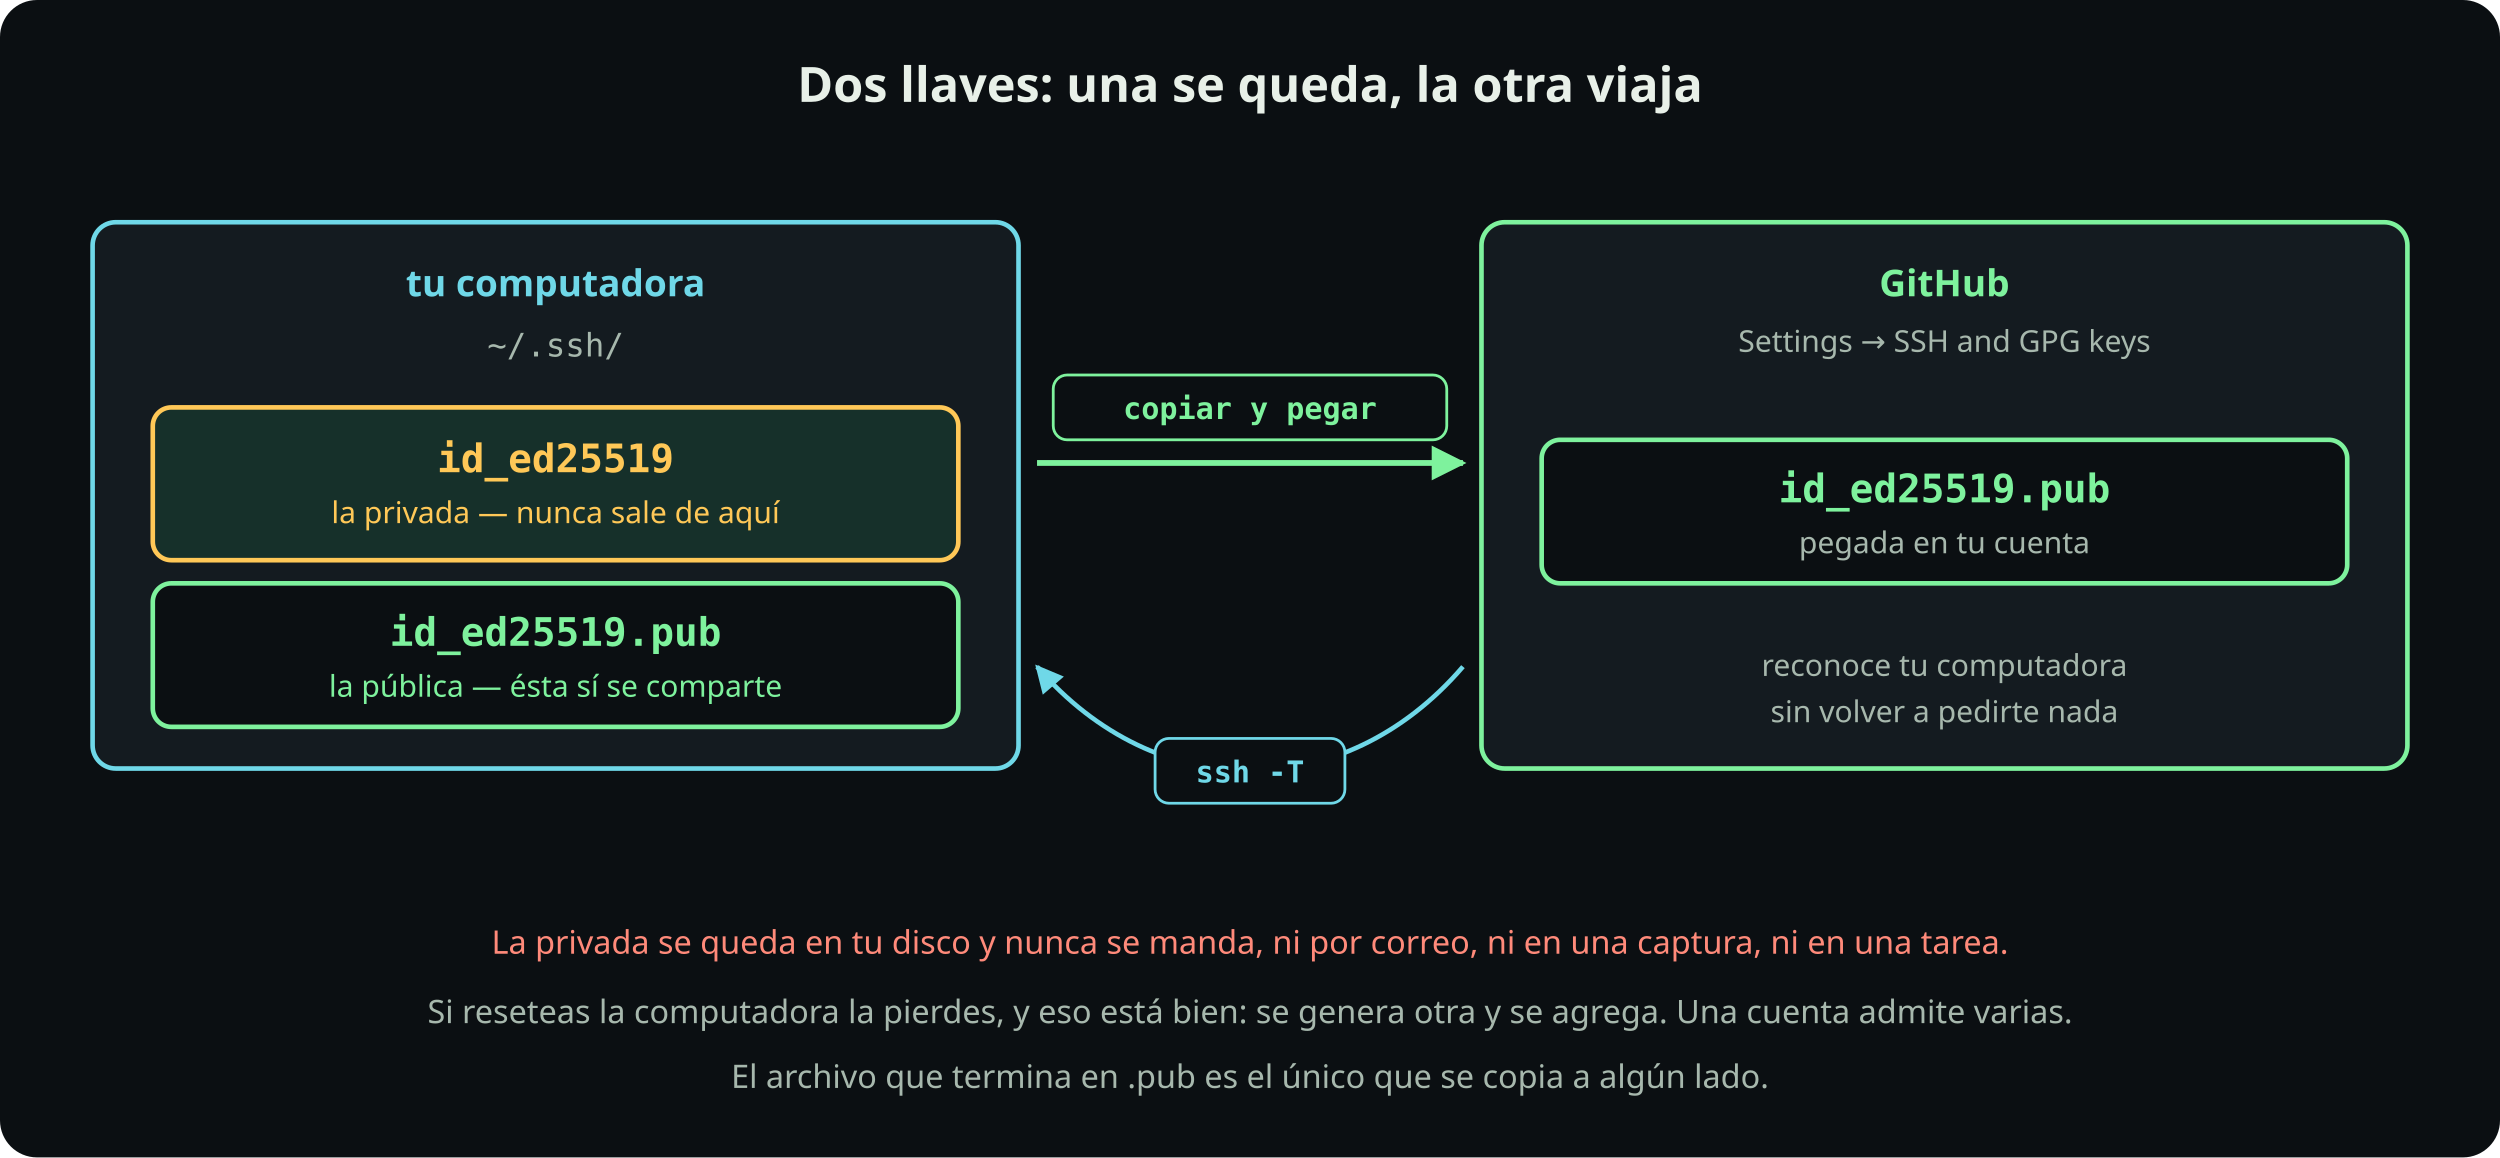
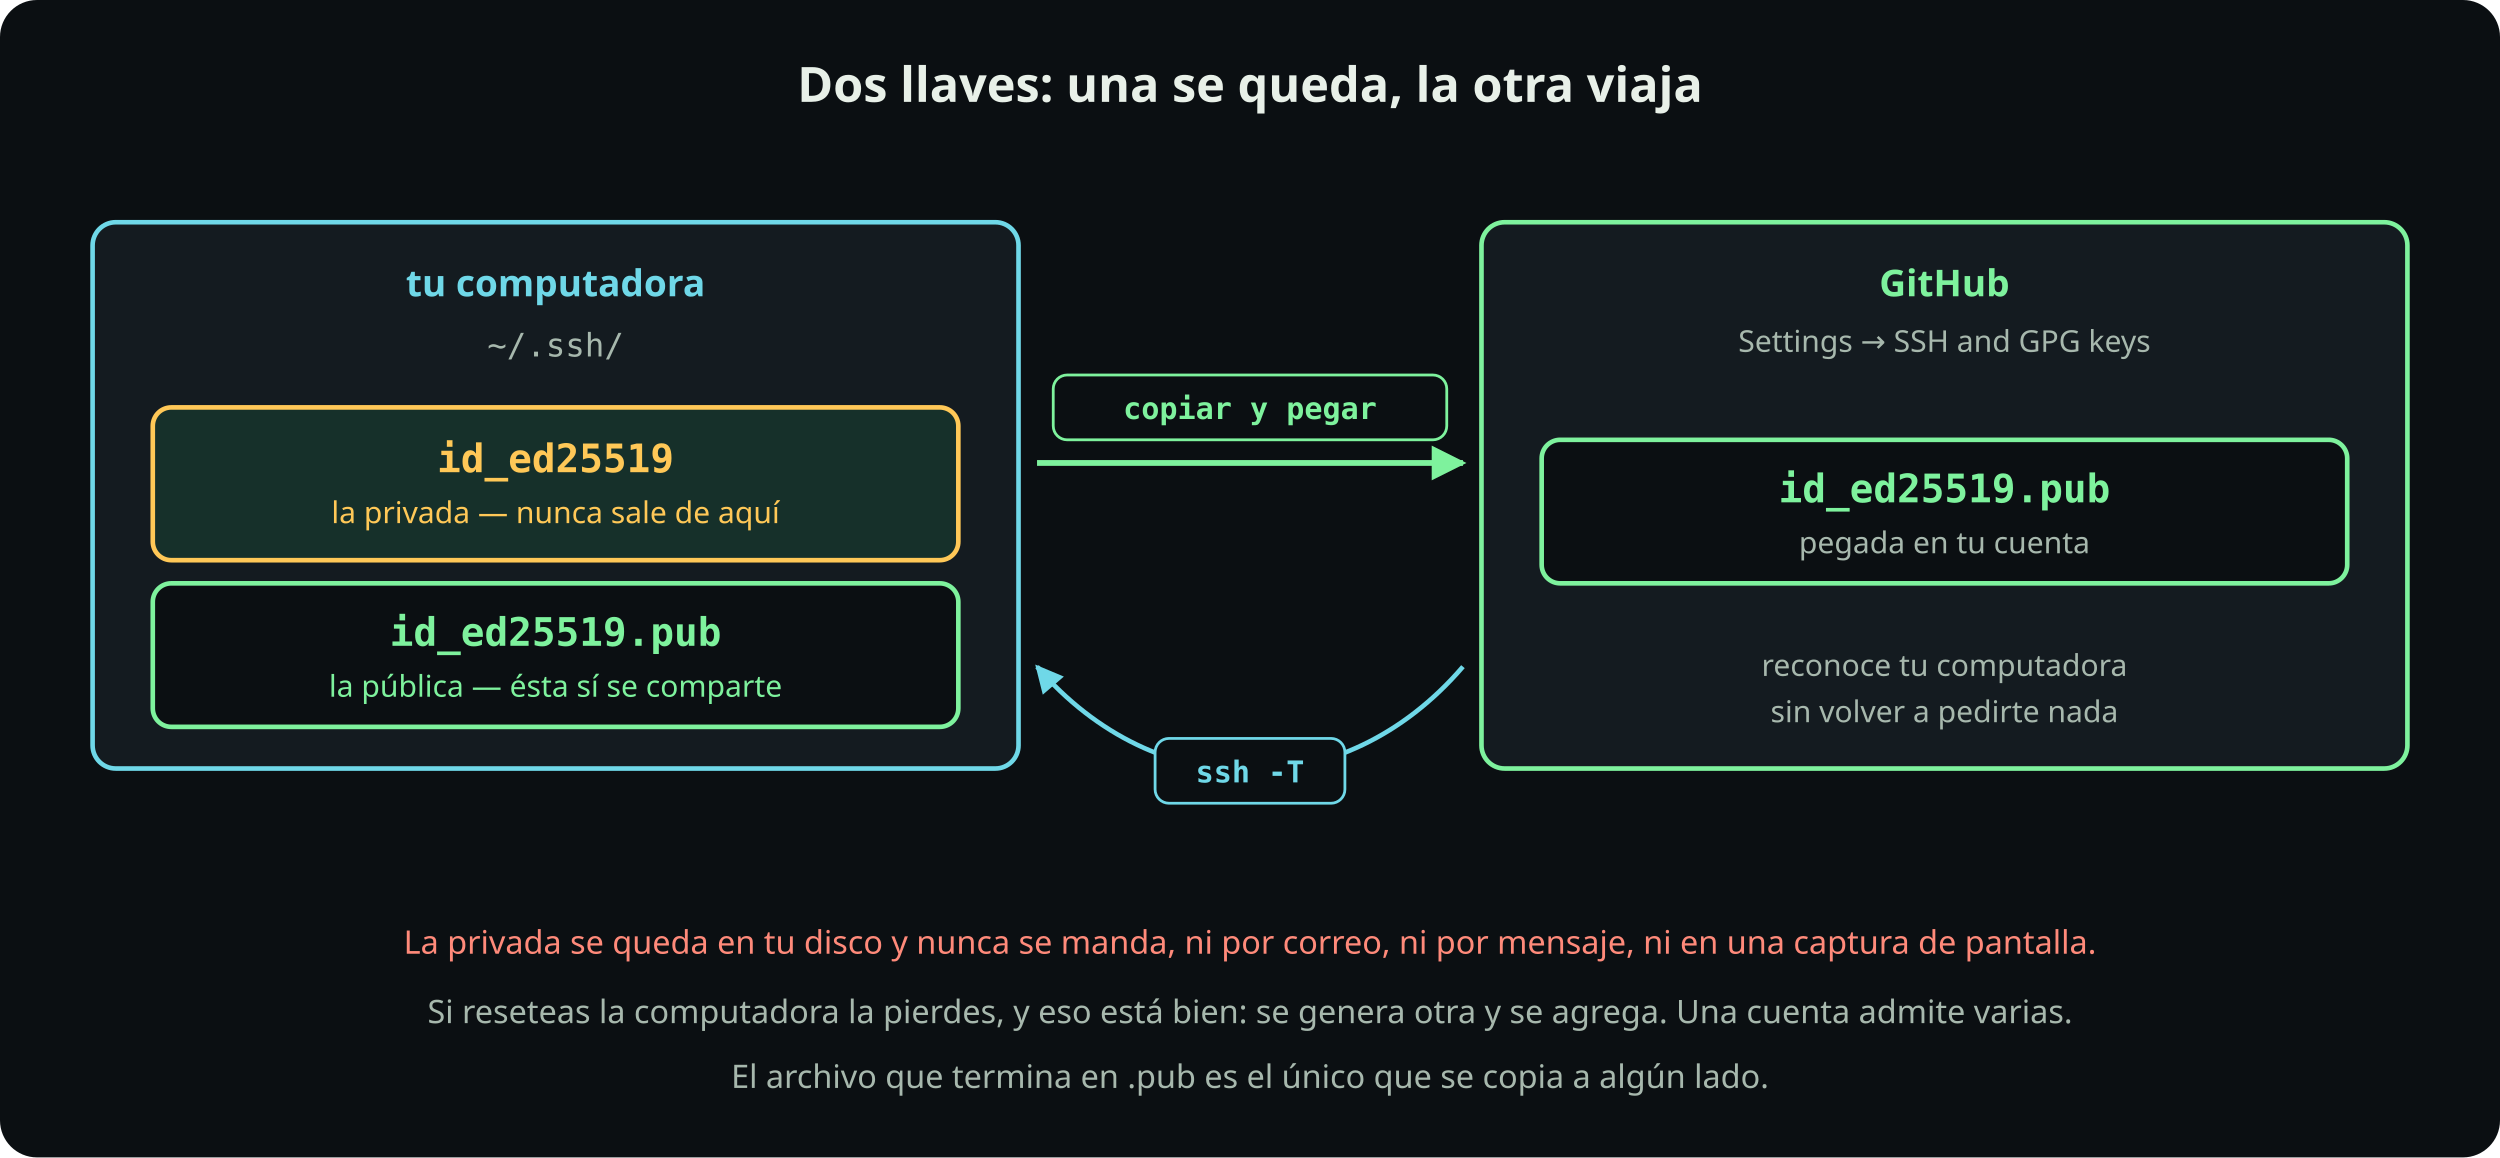
<svg xmlns="http://www.w3.org/2000/svg" width="1080" height="500" viewBox="0 0 1080 500" role="img" aria-label="A la izquierda, la carpeta punto ssh de tu computadora con dos archivos: la llave privada, que nunca sale de ahi, y la publica. A la derecha, GitHub. Una flecha lleva solo la llave publica hacia GitHub, y otra de vuelta representa la comprobacion con ssh -T">
  <rect x="0" y="0" width="1080" height="500" rx="16" fill="#0b0f12" />
  <defs>
    <marker id="f4a7a63" viewBox="0 0 10 10" refX="9" refY="5" markerWidth="6" markerHeight="6" orient="auto-start-reverse">
      <path d="M 0 0 L 10 5 L 0 10 z" fill="#4a7a63" />
    </marker>
    <marker id="f7ef29d" viewBox="0 0 10 10" refX="9" refY="5" markerWidth="6" markerHeight="6" orient="auto-start-reverse">
      <path d="M 0 0 L 10 5 L 0 10 z" fill="#7ef29d" />
    </marker>
    <marker id="fffc857" viewBox="0 0 10 10" refX="9" refY="5" markerWidth="6" markerHeight="6" orient="auto-start-reverse">
      <path d="M 0 0 L 10 5 L 0 10 z" fill="#ffc857" />
    </marker>
    <marker id="f6fd8e8" viewBox="0 0 10 10" refX="9" refY="5" markerWidth="6" markerHeight="6" orient="auto-start-reverse">
      <path d="M 0 0 L 10 5 L 0 10 z" fill="#6fd8e8" />
    </marker>
    <marker id="fc9a7ff" viewBox="0 0 10 10" refX="9" refY="5" markerWidth="6" markerHeight="6" orient="auto-start-reverse">
      <path d="M 0 0 L 10 5 L 0 10 z" fill="#c9a7ff" />
    </marker>
    <marker id="fff8a7a" viewBox="0 0 10 10" refX="9" refY="5" markerWidth="6" markerHeight="6" orient="auto-start-reverse">
      <path d="M 0 0 L 10 5 L 0 10 z" fill="#ff8a7a" />
    </marker>
    <marker id="fa7b8ad" viewBox="0 0 10 10" refX="9" refY="5" markerWidth="6" markerHeight="6" orient="auto-start-reverse">
      <path d="M 0 0 L 10 5 L 0 10 z" fill="#a7b8ad" />
    </marker>
    <marker id="fe8f0e8" viewBox="0 0 10 10" refX="9" refY="5" markerWidth="6" markerHeight="6" orient="auto-start-reverse">
      <path d="M 0 0 L 10 5 L 0 10 z" fill="#e8f0e8" />
    </marker>
  </defs>
  <text x="540.0" y="44" fill="#e8f0e8" font-family="system-ui, sans-serif" font-size="21" font-weight="600" text-anchor="middle">Dos llaves: una se queda, la otra viaja</text>
  <rect x="40" y="96" width="400" height="236" rx="10" fill="#141b20" stroke="#6fd8e8" stroke-width="2" />
  <text x="240" y="128" fill="#6fd8e8" font-family="system-ui, sans-serif" font-size="16" font-weight="600" text-anchor="middle">tu computadora</text>
  <text x="240" y="154" fill="#a7b8ad" font-family="ui-monospace, SFMono-Regular, Menlo, monospace" font-size="14" font-weight="normal" text-anchor="middle">~/.ssh/</text>
  <rect x="66" y="176" width="348" height="66" rx="8" fill="#16302a" stroke="#ffc857" stroke-width="2" />
  <text x="240" y="204" fill="#ffc857" font-family="ui-monospace, SFMono-Regular, Menlo, monospace" font-size="17" font-weight="600" text-anchor="middle">id_ed25519</text>
  <text x="240" y="226" fill="#ffc857" font-family="system-ui, sans-serif" font-size="13" font-weight="normal" text-anchor="middle">la privada — nunca sale de aquí</text>
  <rect x="66" y="252" width="348" height="62" rx="8" fill="#0b0f12" stroke="#7ef29d" stroke-width="2" />
  <text x="240" y="279" fill="#7ef29d" font-family="ui-monospace, SFMono-Regular, Menlo, monospace" font-size="17" font-weight="600" text-anchor="middle">id_ed25519.pub</text>
  <text x="240" y="301" fill="#7ef29d" font-family="system-ui, sans-serif" font-size="13" font-weight="normal" text-anchor="middle">la pública — ésta sí se comparte</text>
  <rect x="640" y="96" width="400" height="236" rx="10" fill="#141b20" stroke="#7ef29d" stroke-width="2" />
  <text x="840" y="128" fill="#7ef29d" font-family="system-ui, sans-serif" font-size="16" font-weight="600" text-anchor="middle">GitHub</text>
  <text x="840" y="152" fill="#a7b8ad" font-family="system-ui, sans-serif" font-size="13" font-weight="normal" text-anchor="middle">Settings → SSH and GPG keys</text>
  <rect x="666" y="190" width="348" height="62" rx="8" fill="#0b0f12" stroke="#7ef29d" stroke-width="2" />
  <text x="840" y="217" fill="#7ef29d" font-family="ui-monospace, SFMono-Regular, Menlo, monospace" font-size="17" font-weight="600" text-anchor="middle">id_ed25519.pub</text>
  <text x="840" y="239" fill="#a7b8ad" font-family="system-ui, sans-serif" font-size="13" font-weight="normal" text-anchor="middle">pegada en tu cuenta</text>
  <text x="840" y="292" fill="#a7b8ad" font-family="system-ui, sans-serif" font-size="13" font-weight="normal" text-anchor="middle">reconoce tu computadora</text>
  <text x="840" y="312" fill="#a7b8ad" font-family="system-ui, sans-serif" font-size="13" font-weight="normal" text-anchor="middle">sin volver a pedirte nada</text>
  <line x1="448" y1="200" x2="632" y2="200" stroke="#7ef29d" stroke-width="2.5" marker-end="url(#f7ef29d)" />
  <rect x="455.0" y="162" width="170" height="28" rx="6" fill="#0b0f12" stroke="#7ef29d" stroke-width="1.2" />
  <text x="540" y="181" fill="#7ef29d" font-family="ui-monospace, SFMono-Regular, Menlo, monospace" font-size="13" font-weight="600" text-anchor="middle">copiar y pegar</text>
  <path d="M 632 288 C 580.48 348, 499.52 348, 448 288" fill="none" stroke="#6fd8e8" stroke-width="2" marker-end="url(#f6fd8e8)" />
  <rect x="499.0" y="319.0" width="82" height="28" rx="6" fill="#0b0f12" stroke="#6fd8e8" stroke-width="1.2" />
  <text x="540" y="338.0" fill="#6fd8e8" font-family="ui-monospace, SFMono-Regular, Menlo, monospace" font-size="13" font-weight="600" text-anchor="middle">ssh -T</text>
-   <text x="540.0" y="412" fill="#ff8a7a" font-family="system-ui, sans-serif" font-size="14" font-weight="normal" text-anchor="middle">La privada se queda en tu disco y nunca se manda, ni por correo, ni en una captura, ni en una tarea.</text>
+   <text x="540.0" y="412" fill="#ff8a7a" font-family="system-ui, sans-serif" font-size="14" font-weight="normal" text-anchor="middle">La privada se queda en tu disco y nunca se manda, ni por correo, ni por mensaje, ni en una captura de pantalla.</text>
  <text x="540.0" y="442" fill="#a7b8ad" font-family="system-ui, sans-serif" font-size="14" font-weight="normal" text-anchor="middle">Si reseteas la computadora la pierdes, y eso está bien: se genera otra y se agrega. Una cuenta admite varias.</text>
  <text x="540.0" y="470" fill="#a7b8ad" font-family="system-ui, sans-serif" font-size="14" font-weight="normal" text-anchor="middle">El archivo que termina en .pub es el único que se copia a algún lado.</text>
</svg>
